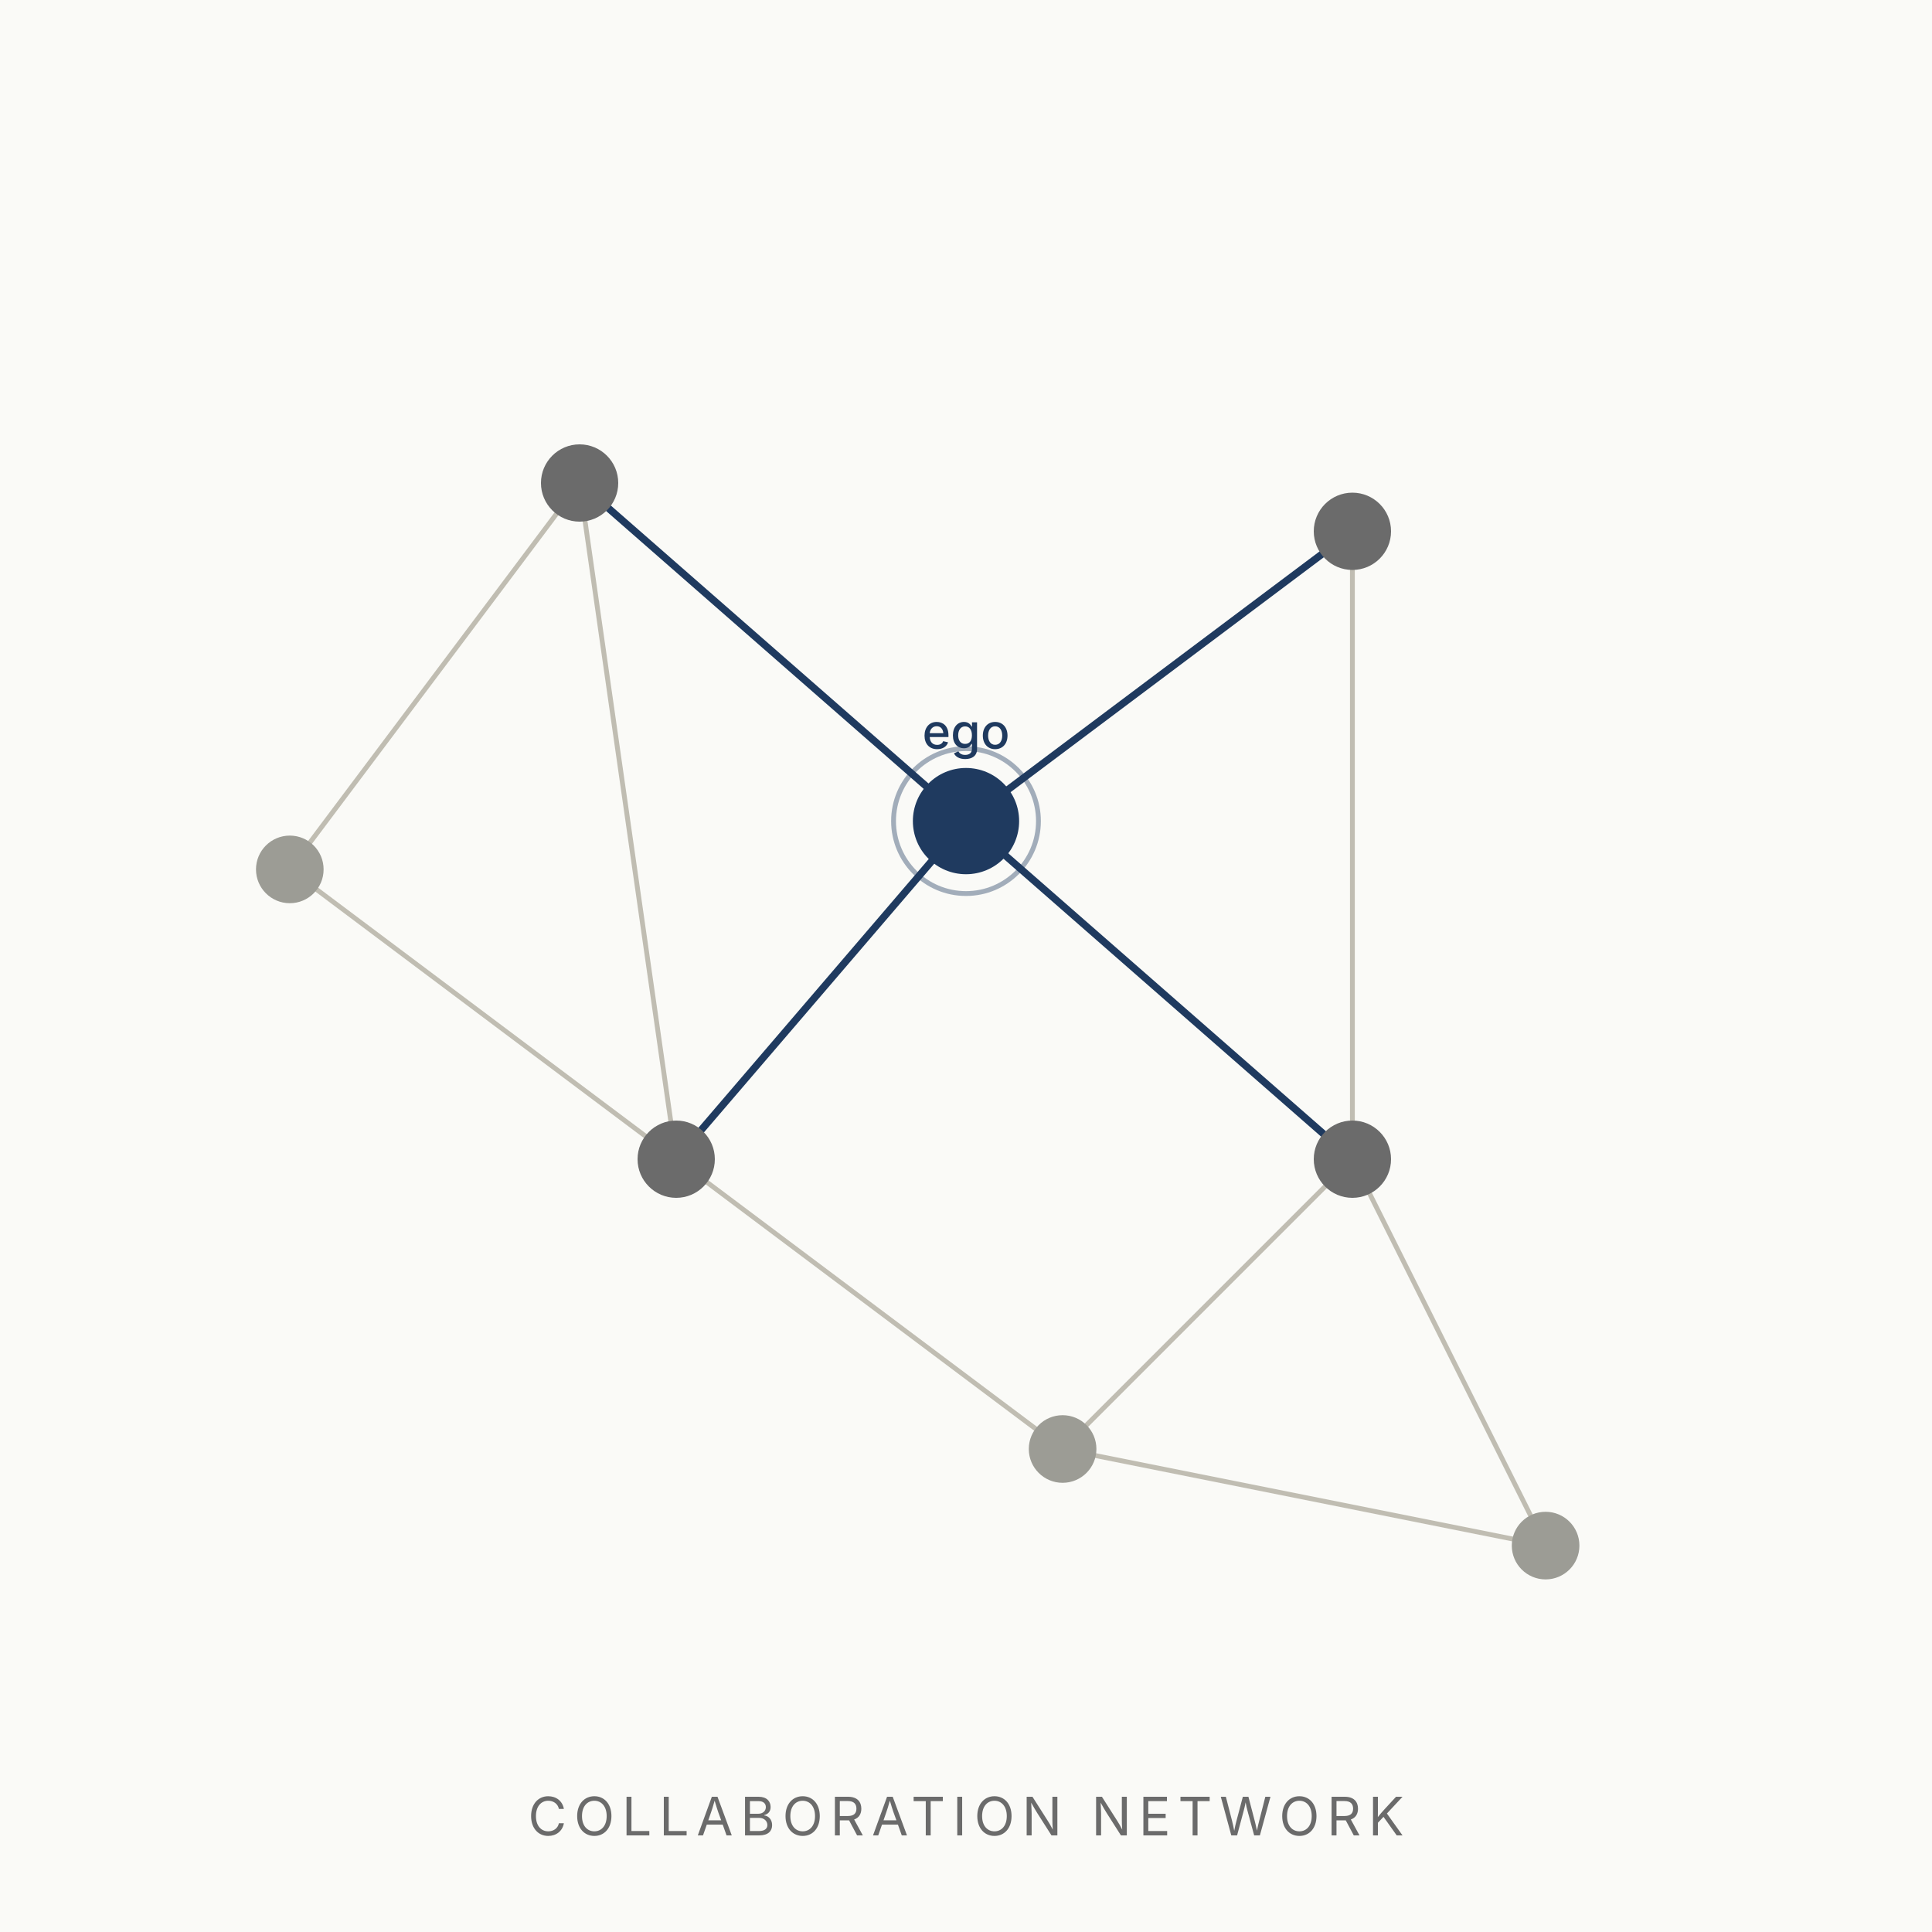
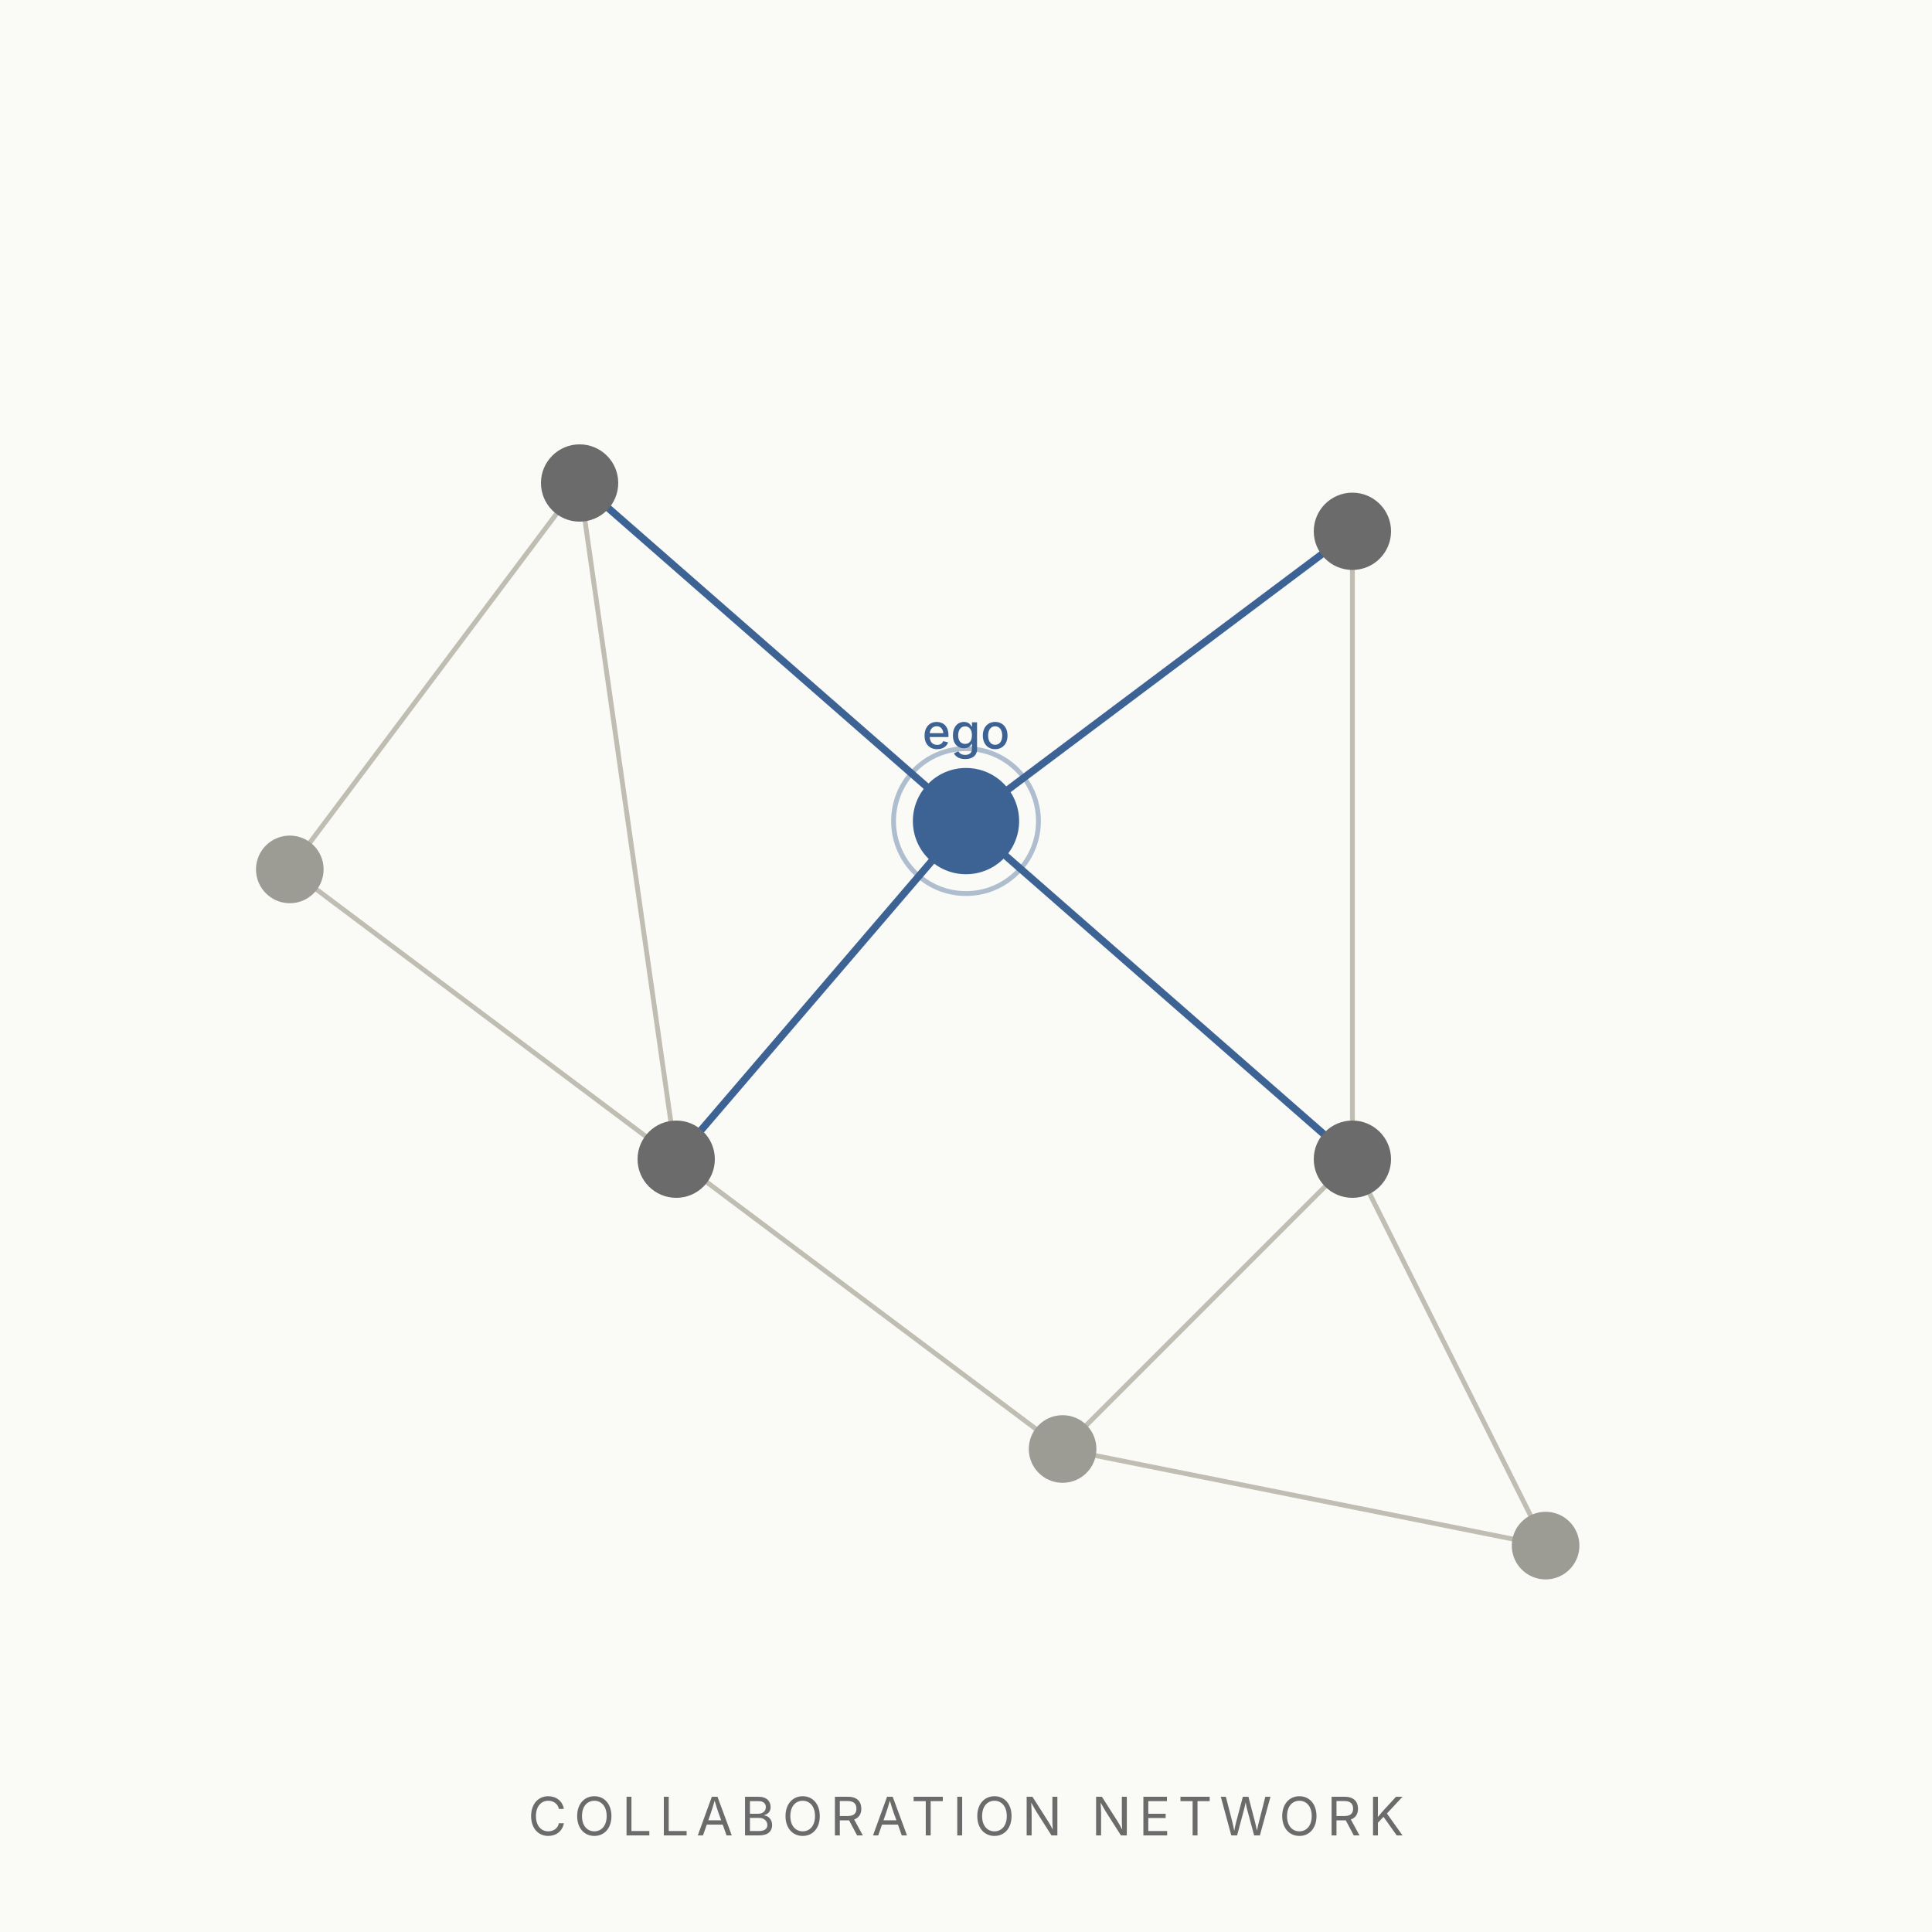
<svg xmlns="http://www.w3.org/2000/svg" viewBox="0 0 400 400" role="img" aria-label="A small network of nodes and edges, representing a scholarly collaboration graph">
  <rect width="400" height="400" fill="#fafaf7" />
  <g stroke="#c0bdb2" stroke-width="1" fill="none">
    <line x1="120" y1="100" x2="200" y2="170" />
    <line x1="200" y1="170" x2="280" y2="110" />
    <line x1="200" y1="170" x2="140" y2="240" />
    <line x1="200" y1="170" x2="280" y2="240" />
    <line x1="120" y1="100" x2="140" y2="240" />
    <line x1="280" y1="110" x2="280" y2="240" />
    <line x1="140" y1="240" x2="220" y2="300" />
    <line x1="280" y1="240" x2="220" y2="300" />
    <line x1="220" y1="300" x2="320" y2="320" />
    <line x1="280" y1="240" x2="320" y2="320" />
    <line x1="60" y1="180" x2="120" y2="100" />
    <line x1="60" y1="180" x2="140" y2="240" />
  </g>
-   <g stroke="#1f3a5f" stroke-width="1.5" fill="none">
+   <g stroke="#3d6394" stroke-width="1.5" fill="none">
    <line x1="200" y1="170" x2="120" y2="100" />
    <line x1="200" y1="170" x2="280" y2="110" />
    <line x1="200" y1="170" x2="140" y2="240" />
    <line x1="200" y1="170" x2="280" y2="240" />
  </g>
  <g>
    <circle cx="60" cy="180" r="7" fill="#9c9c95" />
    <circle cx="120" cy="100" r="8" fill="#6b6b6b" />
    <circle cx="280" cy="110" r="8" fill="#6b6b6b" />
    <circle cx="140" cy="240" r="8" fill="#6b6b6b" />
    <circle cx="280" cy="240" r="8" fill="#6b6b6b" />
    <circle cx="220" cy="300" r="7" fill="#9c9c95" />
    <circle cx="320" cy="320" r="7" fill="#9c9c95" />
-     <circle cx="200" cy="170" r="11" fill="#1f3a5f" />
-     <circle cx="200" cy="170" r="15" fill="none" stroke="#1f3a5f" stroke-width="1" opacity="0.4" />
+     <circle cx="200" cy="170" r="11" fill="#3d6394" />
+     <circle cx="200" cy="170" r="15" fill="none" stroke="#3d6394" stroke-width="1" opacity="0.4" />
  </g>
-   <text x="200" y="155" text-anchor="middle" font-family="Inter, sans-serif" font-size="10" fill="#1f3a5f" font-weight="500">ego</text>
+   <text x="200" y="155" text-anchor="middle" font-family="Inter, sans-serif" font-size="10" fill="#3d6394" font-weight="500">ego</text>
  <text x="200" y="380" text-anchor="middle" font-family="Inter, sans-serif" font-size="11" fill="#6b6b6b" letter-spacing="1.5">COLLABORATION NETWORK</text>
</svg>
